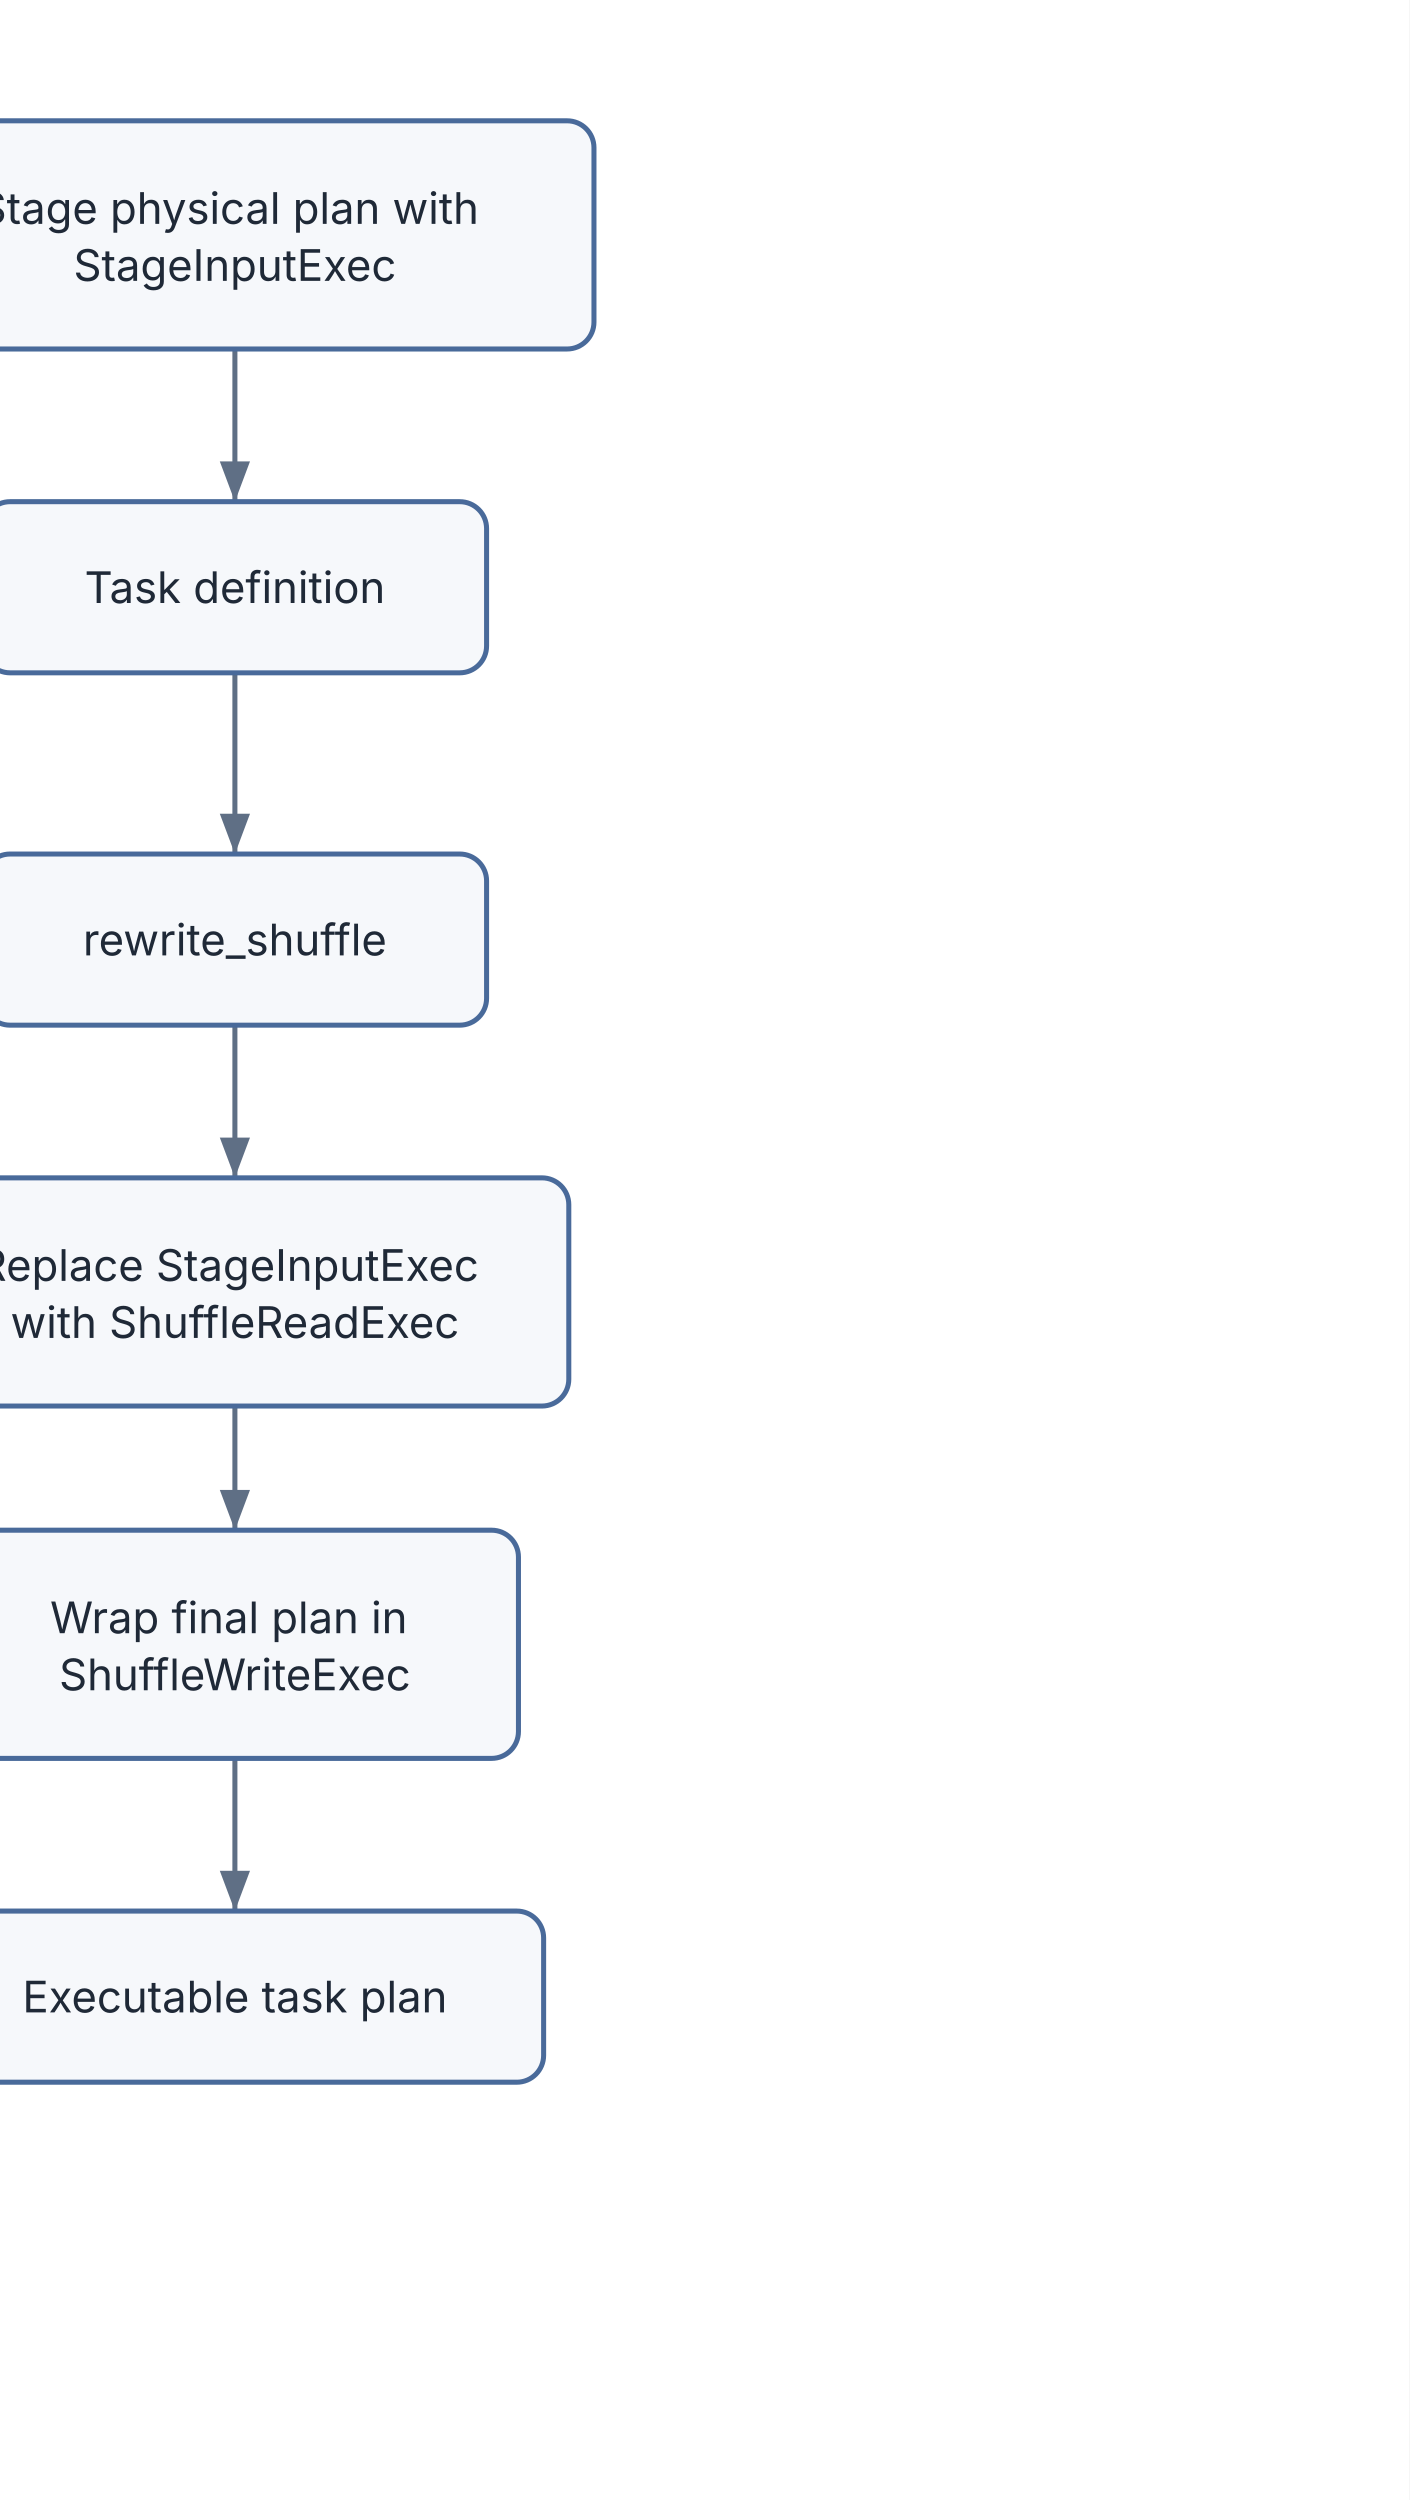
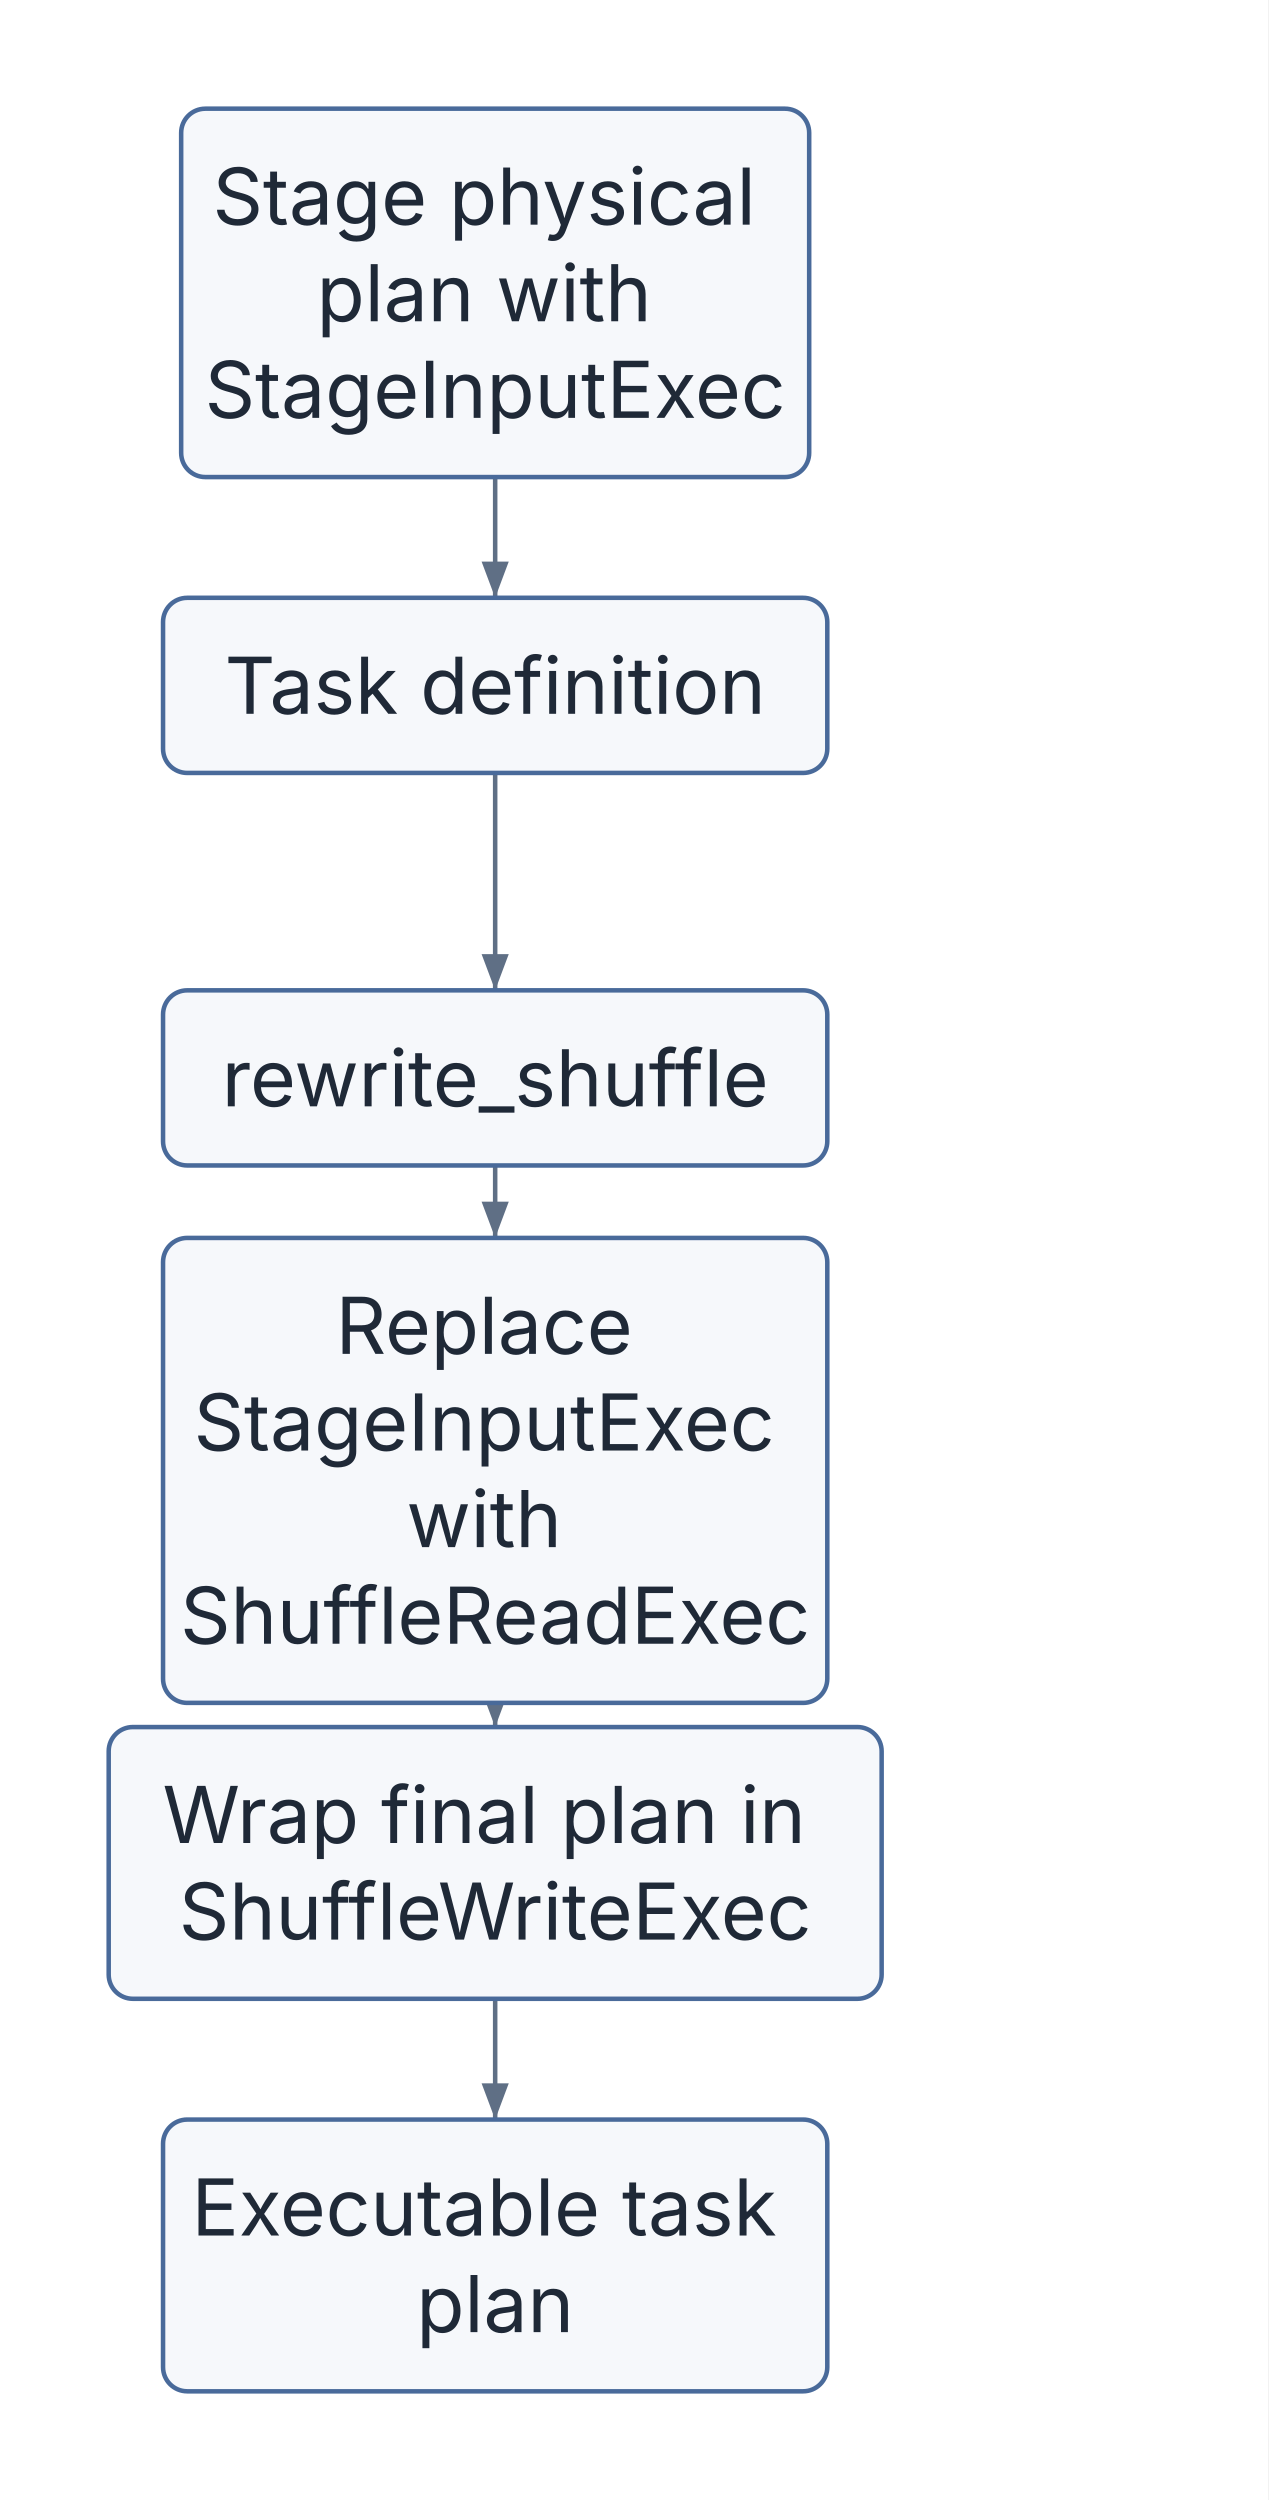
- <svg xmlns="http://www.w3.org/2000/svg" width="420" height="745" viewBox="0 0 420 745">
+ <svg xmlns="http://www.w3.org/2000/svg" width="420" height="828" viewBox="0 0 420 828">
  <defs>
    <marker id="arrow" markerWidth="10" markerHeight="10" refX="8" refY="3" orient="auto" markerUnits="strokeWidth">
      <path d="M0,0 L0,6 L8,3 z" fill="#5f6f85" />
    </marker>
  </defs>
-   <rect x="0" y="0" width="420" height="745" fill="white" />
-   <line x1="70" y1="104" x2="70" y2="149.5" stroke="#5f6f85" stroke-width="1.5" marker-end="url(#arrow)" />
-   <line x1="70" y1="200.5" x2="70" y2="254.5" stroke="#5f6f85" stroke-width="1.5" marker-end="url(#arrow)" />
-   <line x1="70" y1="305.5" x2="70" y2="351" stroke="#5f6f85" stroke-width="1.5" marker-end="url(#arrow)" />
-   <line x1="70" y1="419" x2="70" y2="456" stroke="#5f6f85" stroke-width="1.5" marker-end="url(#arrow)" />
-   <line x1="70" y1="524" x2="70" y2="569.5" stroke="#5f6f85" stroke-width="1.5" marker-end="url(#arrow)" />
-   <rect x="-37" y="36" width="214" height="68" rx="8" fill="#f6f8fb" stroke="#496a9a" stroke-width="1.5" />
-   <text x="70" y="62" text-anchor="middle" dominant-baseline="middle" font-family="Inter, Helvetica, Arial, sans-serif" font-size="13" fill="#1f2937">
-     <tspan x="70" dy="0">Stage physical plan with</tspan>
-     <tspan x="70" dy="17">StageInputExec</tspan>
+   <rect x="0" y="0" width="420" height="828" fill="white" />
+   <line x1="164" y1="158" x2="164" y2="198" stroke="#5f6f85" stroke-width="1.5" marker-end="url(#arrow)" />
+   <line x1="164" y1="256" x2="164" y2="328" stroke="#5f6f85" stroke-width="1.5" marker-end="url(#arrow)" />
+   <line x1="164" y1="386" x2="164" y2="410" stroke="#5f6f85" stroke-width="1.5" marker-end="url(#arrow)" />
+   <line x1="164" y1="564" x2="164" y2="572" stroke="#5f6f85" stroke-width="1.5" marker-end="url(#arrow)" />
+   <line x1="164" y1="662" x2="164" y2="702" stroke="#5f6f85" stroke-width="1.5" marker-end="url(#arrow)" />
+   <rect x="60" y="36" width="208" height="122" rx="8" fill="#f6f8fb" stroke="#496a9a" stroke-width="1.5" />
+   <text x="164" y="65" text-anchor="middle" dominant-baseline="middle" font-family="Inter, Helvetica, Arial, sans-serif" font-size="26" fill="#1f2937">
+     <tspan x="164" dy="0">Stage physical</tspan>
+     <tspan x="164" dy="32">plan with</tspan>
+     <tspan x="164" dy="32">StageInputExec</tspan>
  </text>
-   <rect x="-5" y="149.5" width="150" height="51" rx="8" fill="#f6f8fb" stroke="#496a9a" stroke-width="1.5" />
-   <text x="70" y="175" text-anchor="middle" dominant-baseline="middle" font-family="Inter, Helvetica, Arial, sans-serif" font-size="13" fill="#1f2937">
-     <tspan x="70" dy="0">Task definition</tspan>
+   <rect x="54" y="198" width="220" height="58" rx="8" fill="#f6f8fb" stroke="#496a9a" stroke-width="1.5" />
+   <text x="164" y="227" text-anchor="middle" dominant-baseline="middle" font-family="Inter, Helvetica, Arial, sans-serif" font-size="26" fill="#1f2937">
+     <tspan x="164" dy="0">Task definition</tspan>
  </text>
-   <rect x="-5" y="254.5" width="150" height="51" rx="8" fill="#f6f8fb" stroke="#496a9a" stroke-width="1.5" />
-   <text x="70" y="280" text-anchor="middle" dominant-baseline="middle" font-family="Inter, Helvetica, Arial, sans-serif" font-size="13" fill="#1f2937">
-     <tspan x="70" dy="0">rewrite_shuffle</tspan>
+   <rect x="54" y="328" width="220" height="58" rx="8" fill="#f6f8fb" stroke="#496a9a" stroke-width="1.5" />
+   <text x="164" y="357" text-anchor="middle" dominant-baseline="middle" font-family="Inter, Helvetica, Arial, sans-serif" font-size="26" fill="#1f2937">
+     <tspan x="164" dy="0">rewrite_shuffle</tspan>
  </text>
-   <rect x="-29.5" y="351" width="199" height="68" rx="8" fill="#f6f8fb" stroke="#496a9a" stroke-width="1.5" />
-   <text x="70" y="377" text-anchor="middle" dominant-baseline="middle" font-family="Inter, Helvetica, Arial, sans-serif" font-size="13" fill="#1f2937">
-     <tspan x="70" dy="0">Replace StageInputExec</tspan>
-     <tspan x="70" dy="17">with ShuffleReadExec</tspan>
+   <rect x="54" y="410" width="220" height="154" rx="8" fill="#f6f8fb" stroke="#496a9a" stroke-width="1.5" />
+   <text x="164" y="439" text-anchor="middle" dominant-baseline="middle" font-family="Inter, Helvetica, Arial, sans-serif" font-size="26" fill="#1f2937">
+     <tspan x="164" dy="0">Replace</tspan>
+     <tspan x="164" dy="32">StageInputExec</tspan>
+     <tspan x="164" dy="32">with</tspan>
+     <tspan x="164" dy="32">ShuffleReadExec</tspan>
  </text>
-   <rect x="-14.5" y="456" width="169" height="68" rx="8" fill="#f6f8fb" stroke="#496a9a" stroke-width="1.5" />
-   <text x="70" y="482" text-anchor="middle" dominant-baseline="middle" font-family="Inter, Helvetica, Arial, sans-serif" font-size="13" fill="#1f2937">
-     <tspan x="70" dy="0">Wrap final plan in</tspan>
-     <tspan x="70" dy="17">ShuffleWriteExec</tspan>
+   <rect x="36" y="572" width="256" height="90" rx="8" fill="#f6f8fb" stroke="#496a9a" stroke-width="1.5" />
+   <text x="164" y="601" text-anchor="middle" dominant-baseline="middle" font-family="Inter, Helvetica, Arial, sans-serif" font-size="26" fill="#1f2937">
+     <tspan x="164" dy="0">Wrap final plan in</tspan>
+     <tspan x="164" dy="32">ShuffleWriteExec</tspan>
  </text>
-   <rect x="-22" y="569.5" width="184" height="51" rx="8" fill="#f6f8fb" stroke="#496a9a" stroke-width="1.5" />
-   <text x="70" y="595" text-anchor="middle" dominant-baseline="middle" font-family="Inter, Helvetica, Arial, sans-serif" font-size="13" fill="#1f2937">
-     <tspan x="70" dy="0">Executable task plan</tspan>
+   <rect x="54" y="702" width="220" height="90" rx="8" fill="#f6f8fb" stroke="#496a9a" stroke-width="1.5" />
+   <text x="164" y="731" text-anchor="middle" dominant-baseline="middle" font-family="Inter, Helvetica, Arial, sans-serif" font-size="26" fill="#1f2937">
+     <tspan x="164" dy="0">Executable task</tspan>
+     <tspan x="164" dy="32">plan</tspan>
  </text>
</svg>
